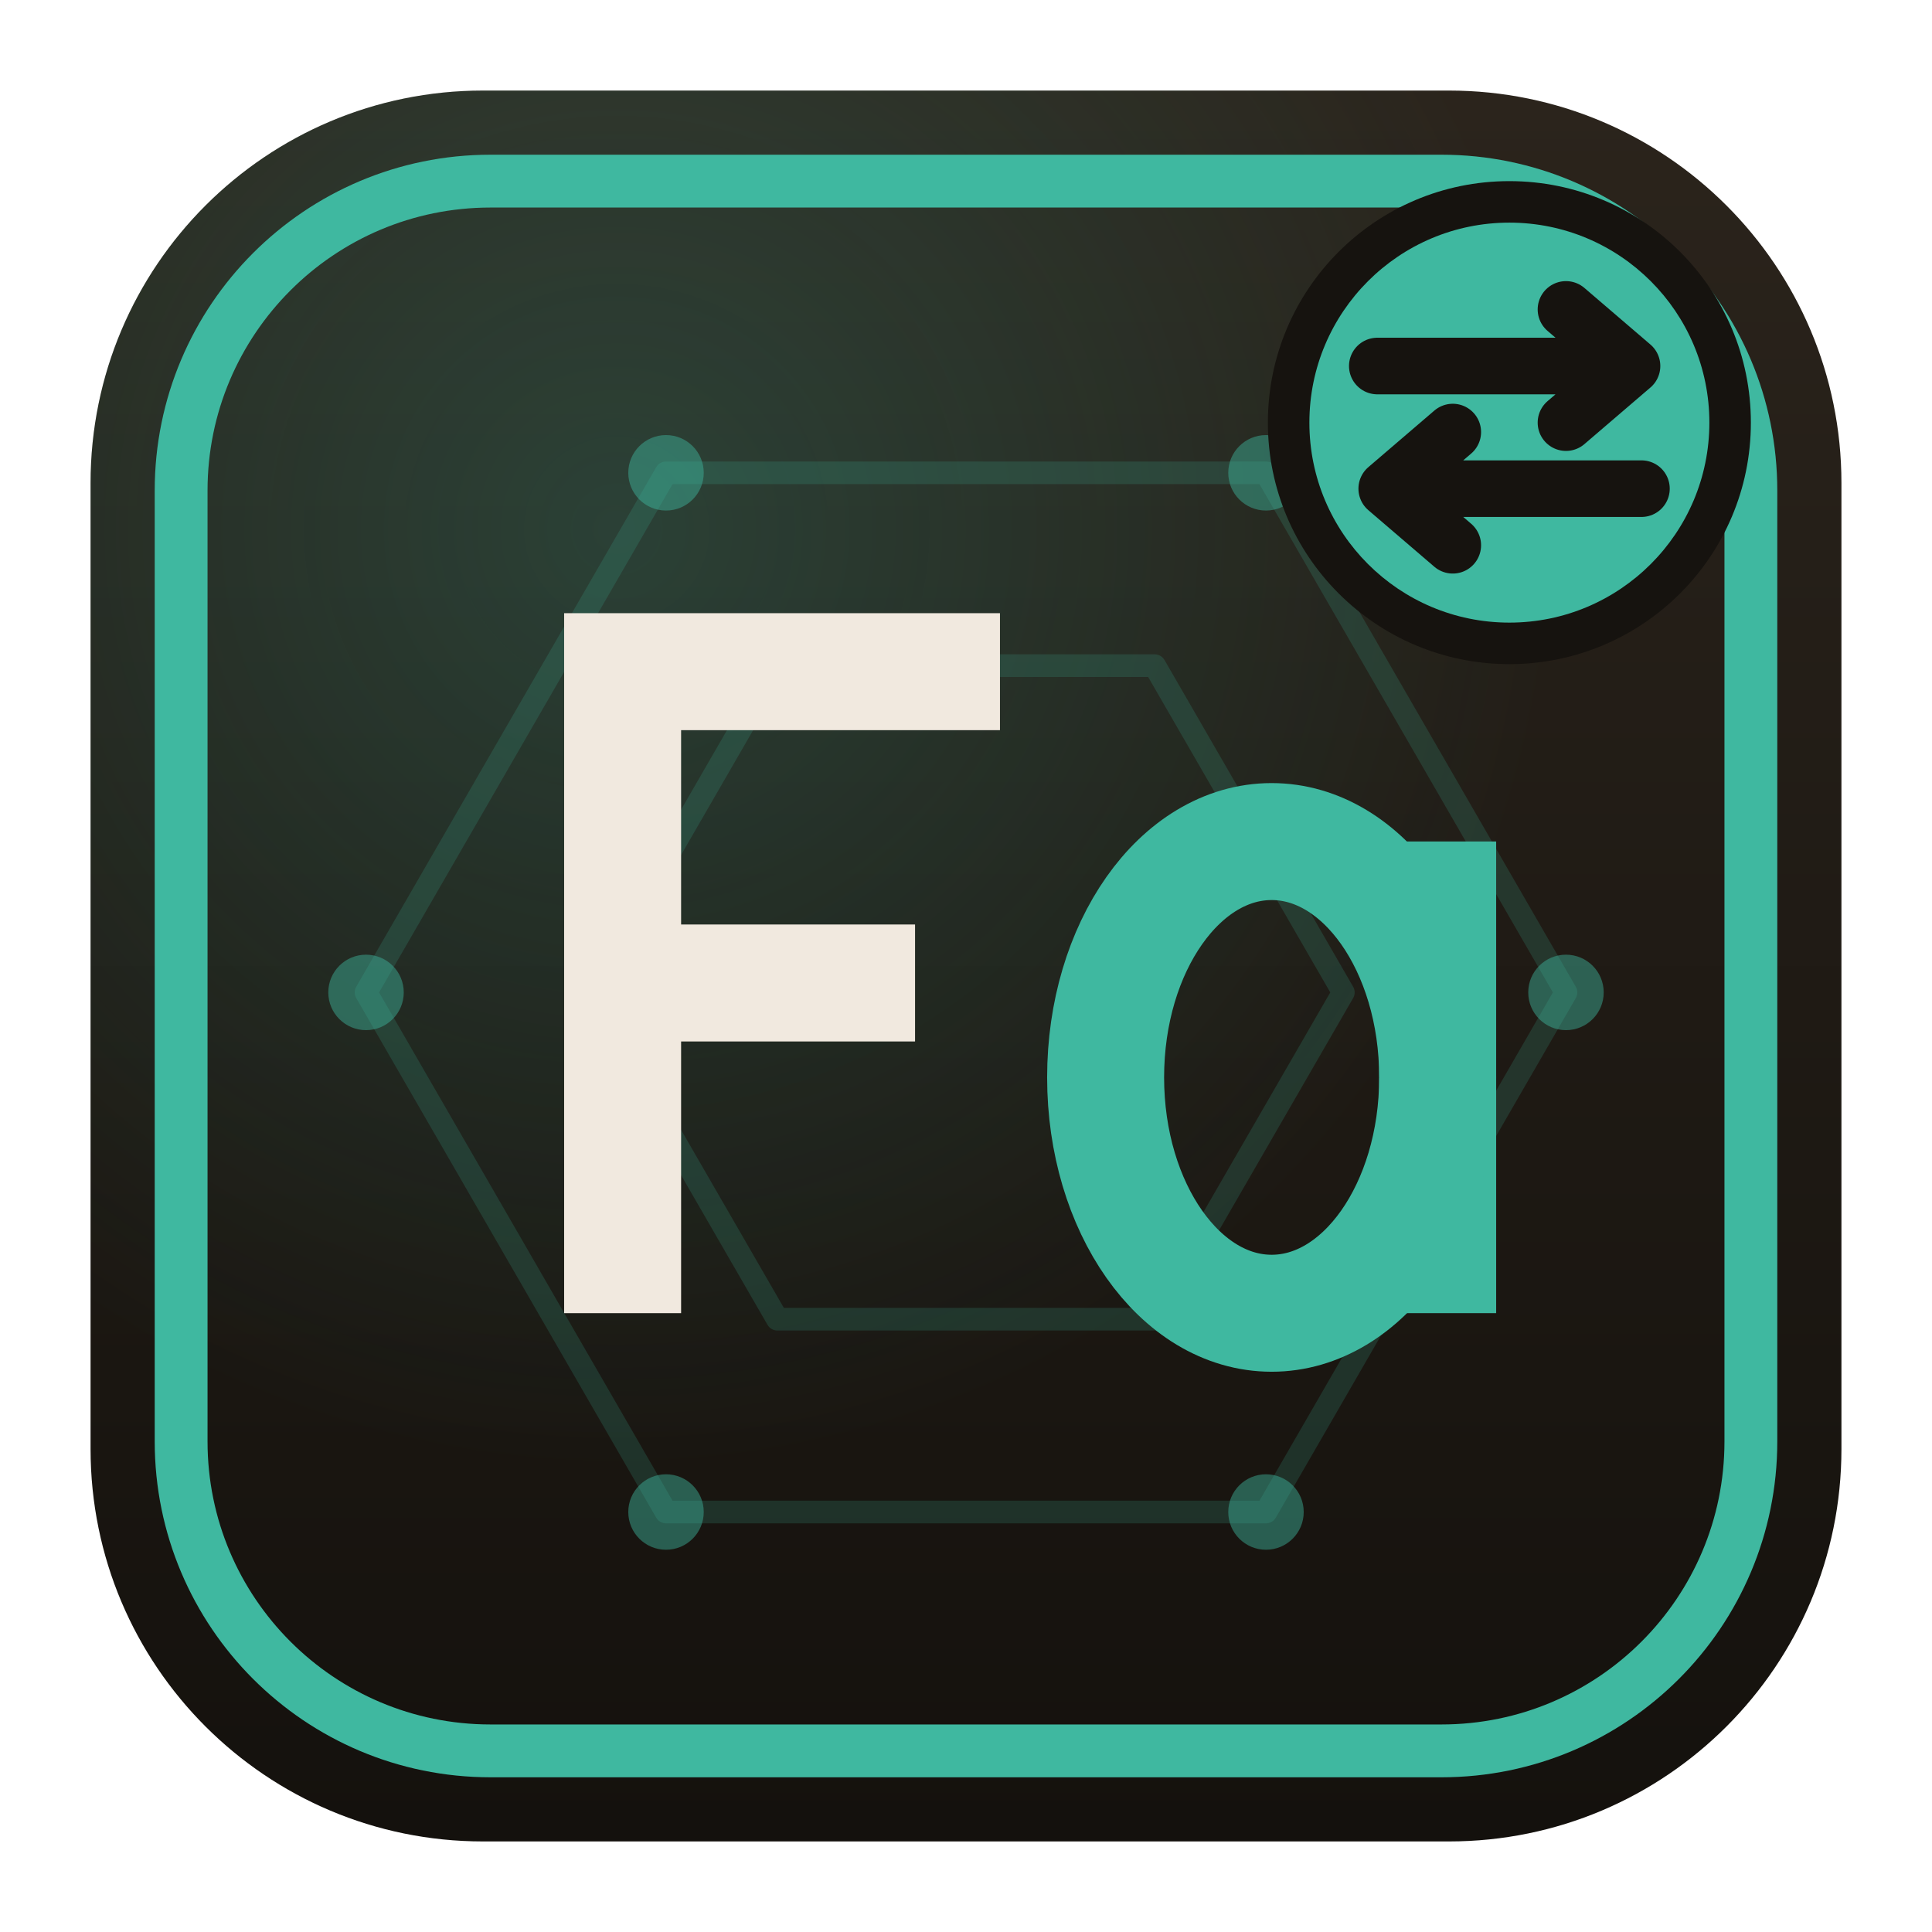
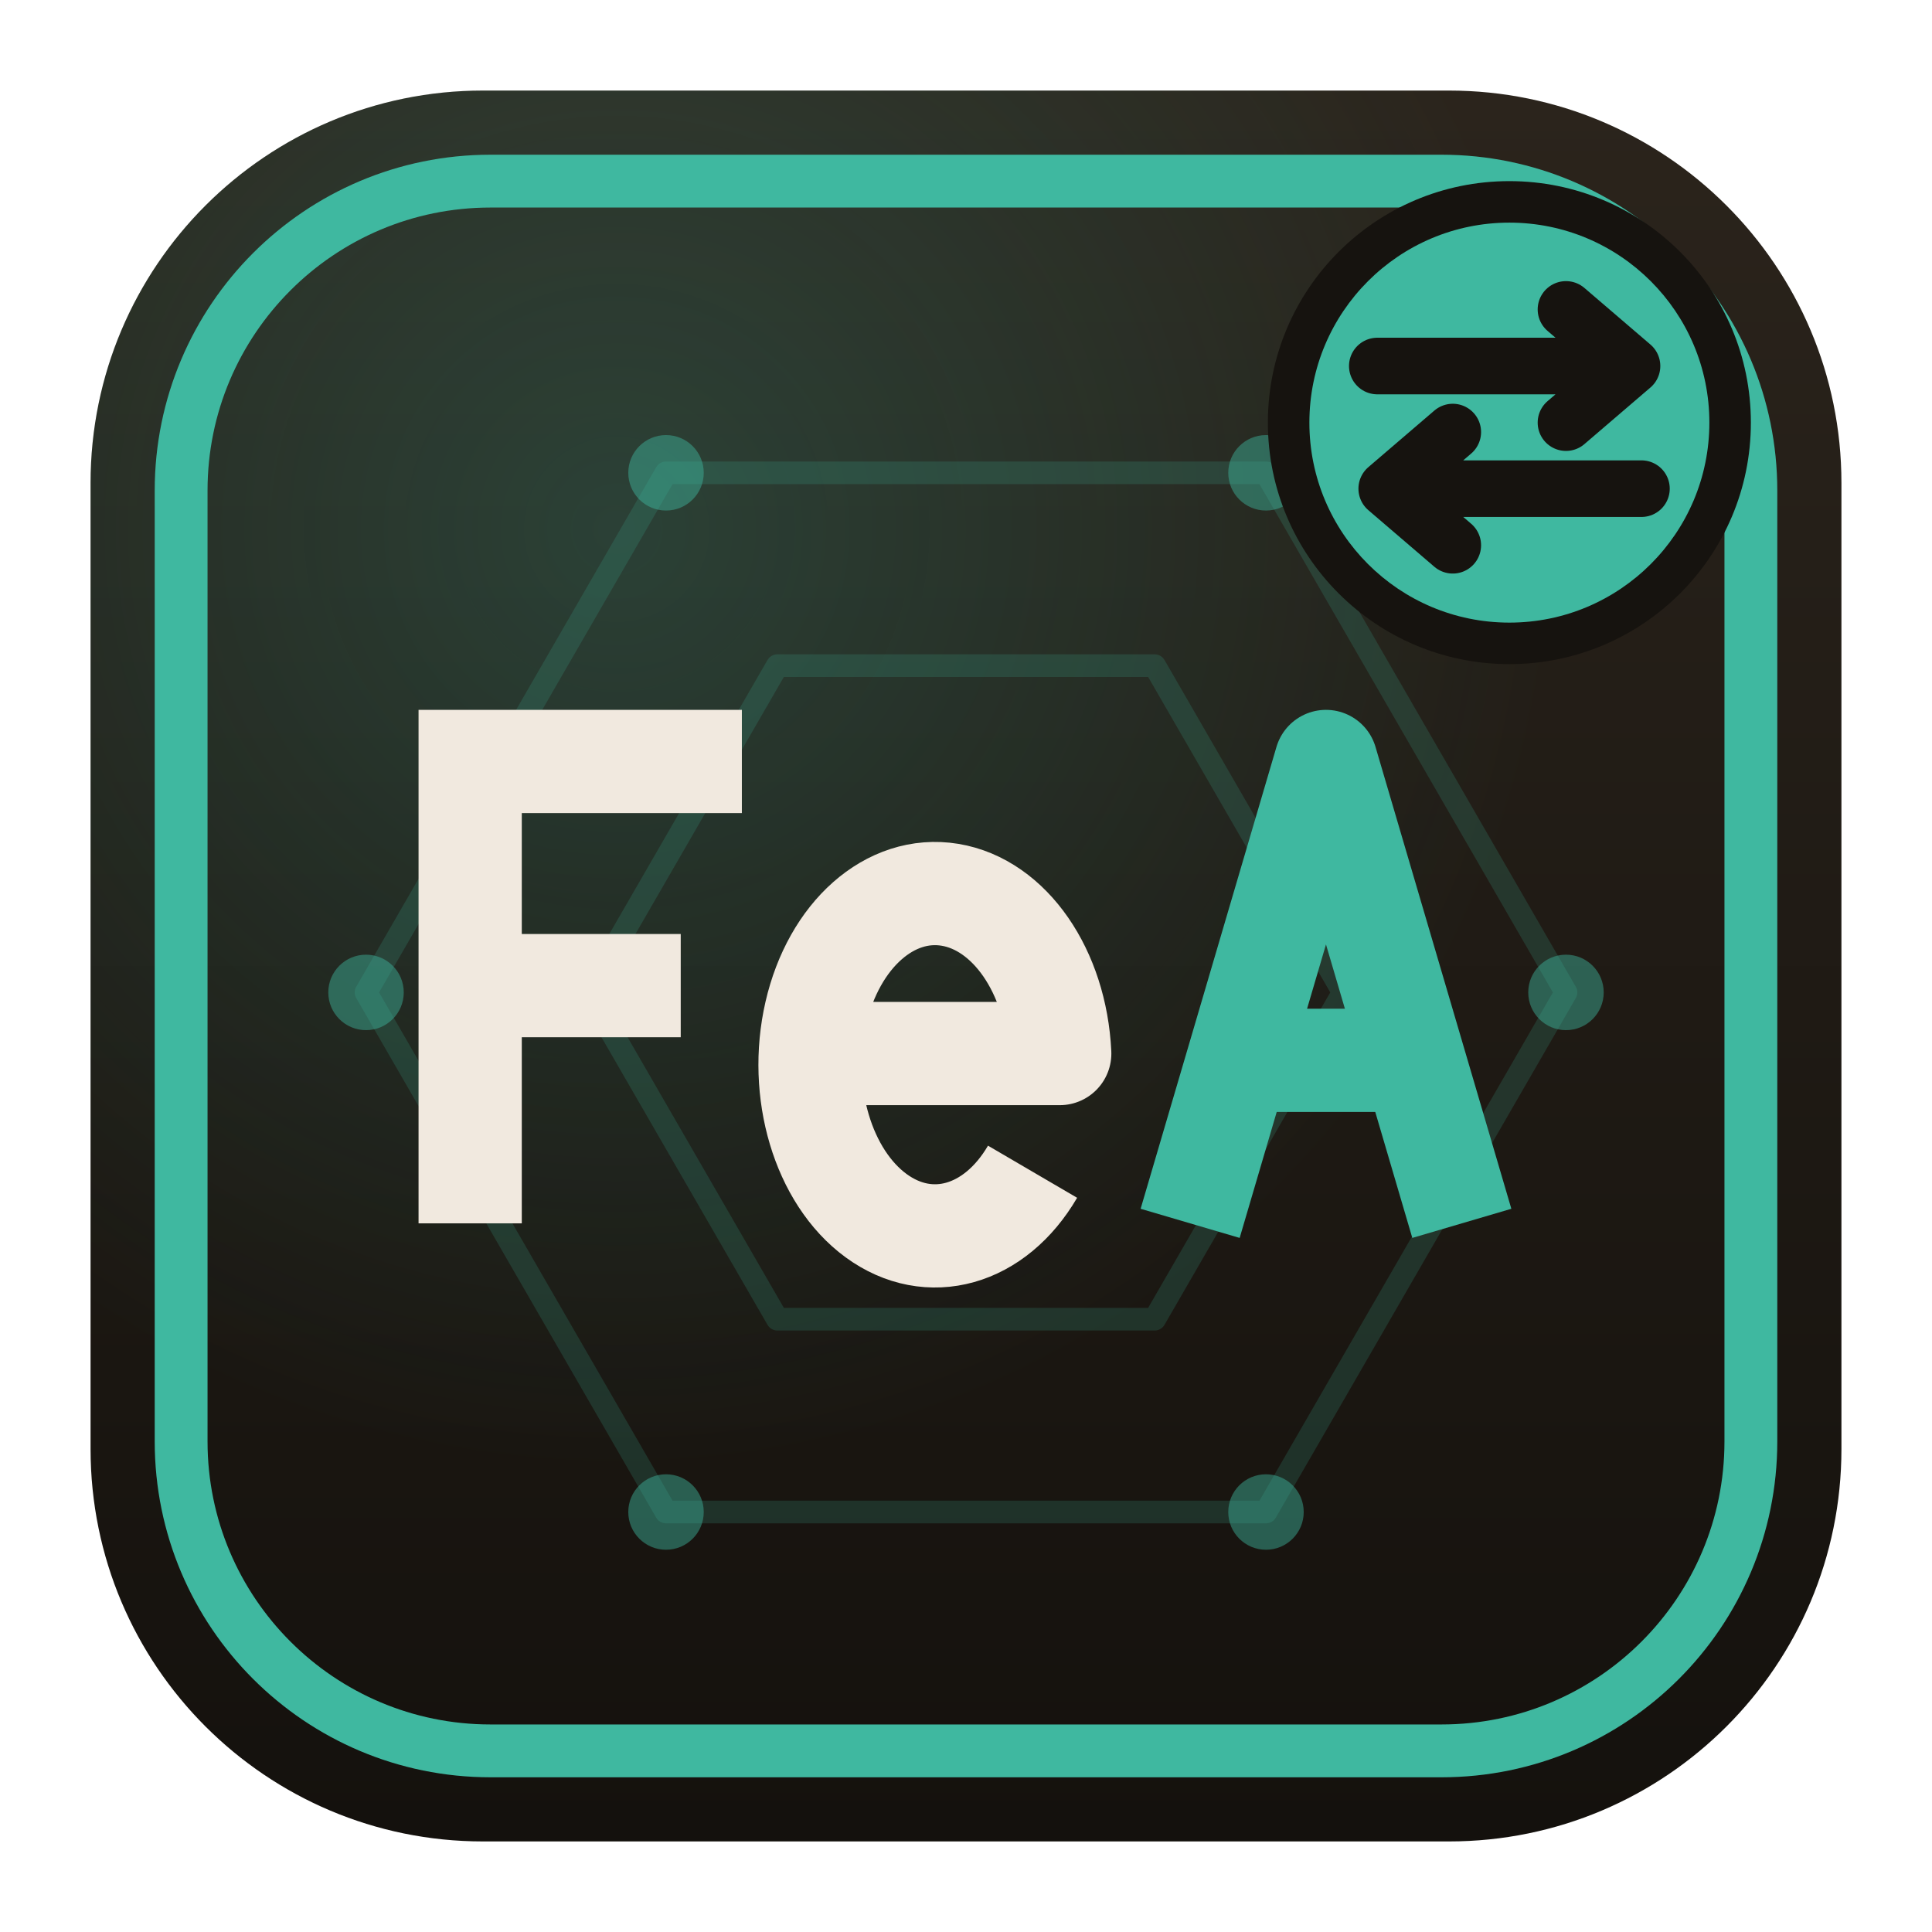
<svg xmlns="http://www.w3.org/2000/svg" viewBox="0 0 1024 1024" width="1024" height="1024">
  <defs>
    <linearGradient id="api-bg" x1="0" y1="0" x2="0" y2="1">
      <stop offset="0" stop-color="#2b241c" />
      <stop offset="1" stop-color="#14110d" />
    </linearGradient>
    <radialGradient id="api-glow" cx="0.3" cy="0.25" r="0.9">
      <stop offset="0" stop-color="#3FB8A0" stop-opacity="0.22" />
      <stop offset="0.6" stop-color="#3FB8A0" stop-opacity="0" />
    </radialGradient>
  </defs>
  <rect x="48" y="48" width="928" height="928" rx="208" fill="url(#api-bg)" />
  <rect x="48" y="48" width="928" height="928" rx="208" fill="url(#api-glow)" />
  <rect x="96" y="96" width="832" height="832" rx="164" fill="none" stroke="#3FB8A0" stroke-width="28" />
  <g transform="translate(0 -34)">
    <g fill="none" stroke="#3FB8A0" stroke-opacity="0.18" stroke-width="12" stroke-linejoin="round">
      <polygon points="830.0,560.0 671.0,835.4 353.0,835.4 194.0,560.0 353.0,284.6 671.0,284.6" />
      <polygon points="712.0,560.0 612.0,733.2 412.0,733.2 312.0,560.0 412.0,386.8 612.0,386.8" />
    </g>
    <g fill="#3FB8A0" fill-opacity="0.45">
      <circle cx="830.0" cy="560.0" r="20" />
      <circle cx="671.0" cy="835.4" r="20" />
      <circle cx="353.0" cy="835.4" r="20" />
      <circle cx="194.0" cy="560.0" r="20" />
      <circle cx="353.0" cy="284.6" r="20" />
      <circle cx="671.0" cy="284.6" r="20" />
    </g>
-     <g fill="none" stroke="#f1e9df" stroke-width="62" stroke-linecap="butt" stroke-linejoin="miter">
-       <path d="M330 730 V390 H530" />
-       <path d="M330 555 H485" />
-     </g>
-     <g fill="none" stroke="#3FB8A0" stroke-width="62" stroke-linecap="butt" stroke-linejoin="round">
-       <path d="M762 480 V730" />
-       <path d="M762 605 A88 125 0 1 0 762 605.1" />
+     <g transform="translate(512 560) scale(0.72) translate(-365.0 -560)">
+       <g fill="none" stroke="#f1e9df" stroke-width="76" stroke-linecap="butt" stroke-linejoin="miter">
+         <path transform="translate(-330 0)" d="M330 730 V390 H530" />
+         <path transform="translate(-330 0)" d="M330 555 H485" />
+       </g>
+       <g fill="none" stroke="#f1e9df" stroke-width="76" stroke-linecap="butt" stroke-linejoin="round">
+         <path transform="translate(-334 0)" d="M584 605 H768 A92 126 0 1 0 748 692" />
+       </g>
+       <g fill="none" stroke="#3FB8A0" stroke-width="76" stroke-linecap="butt" stroke-linejoin="round">
+         <path transform="translate(530 0)" d="M0 730 L100 390 L200 730" />
+         <path transform="translate(530 0)" d="M40 610 H160" />
+       </g>
    </g>
  </g>
  <circle cx="800" cy="224" r="128" fill="#16130f" />
  <circle cx="800" cy="224" r="106" fill="#3FB8A0" />
  <g transform="translate(800 224)">
    <path fill="none" stroke="#16130f" stroke-width="30" stroke-linecap="round" stroke-linejoin="round" d="M-70 -30 H60 M30 -60 L65 -30 L30 0 M70 35 H-60 M-30 5 L-65 35 L-30 65" />
  </g>
</svg>
